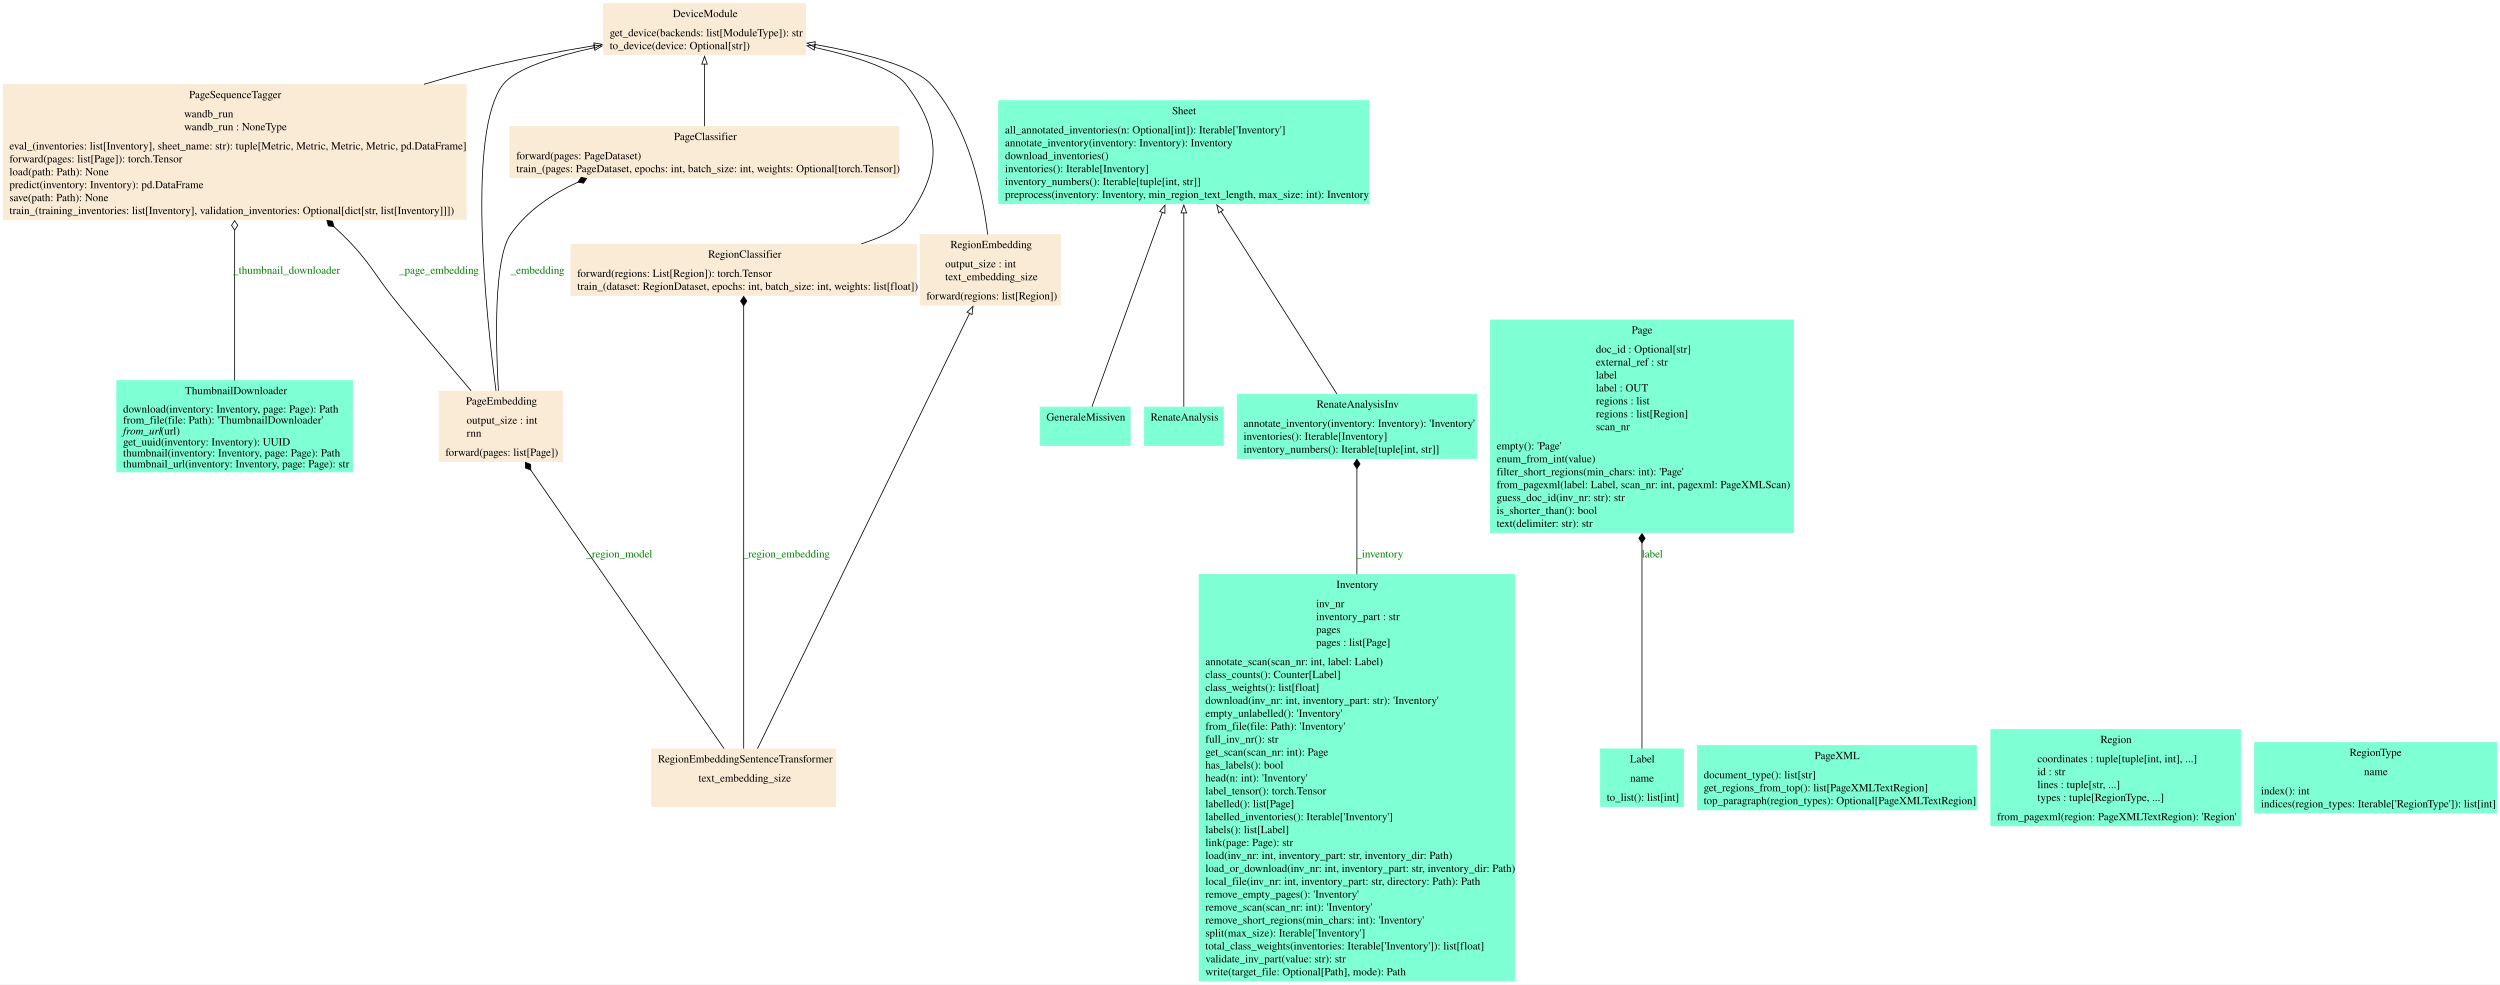
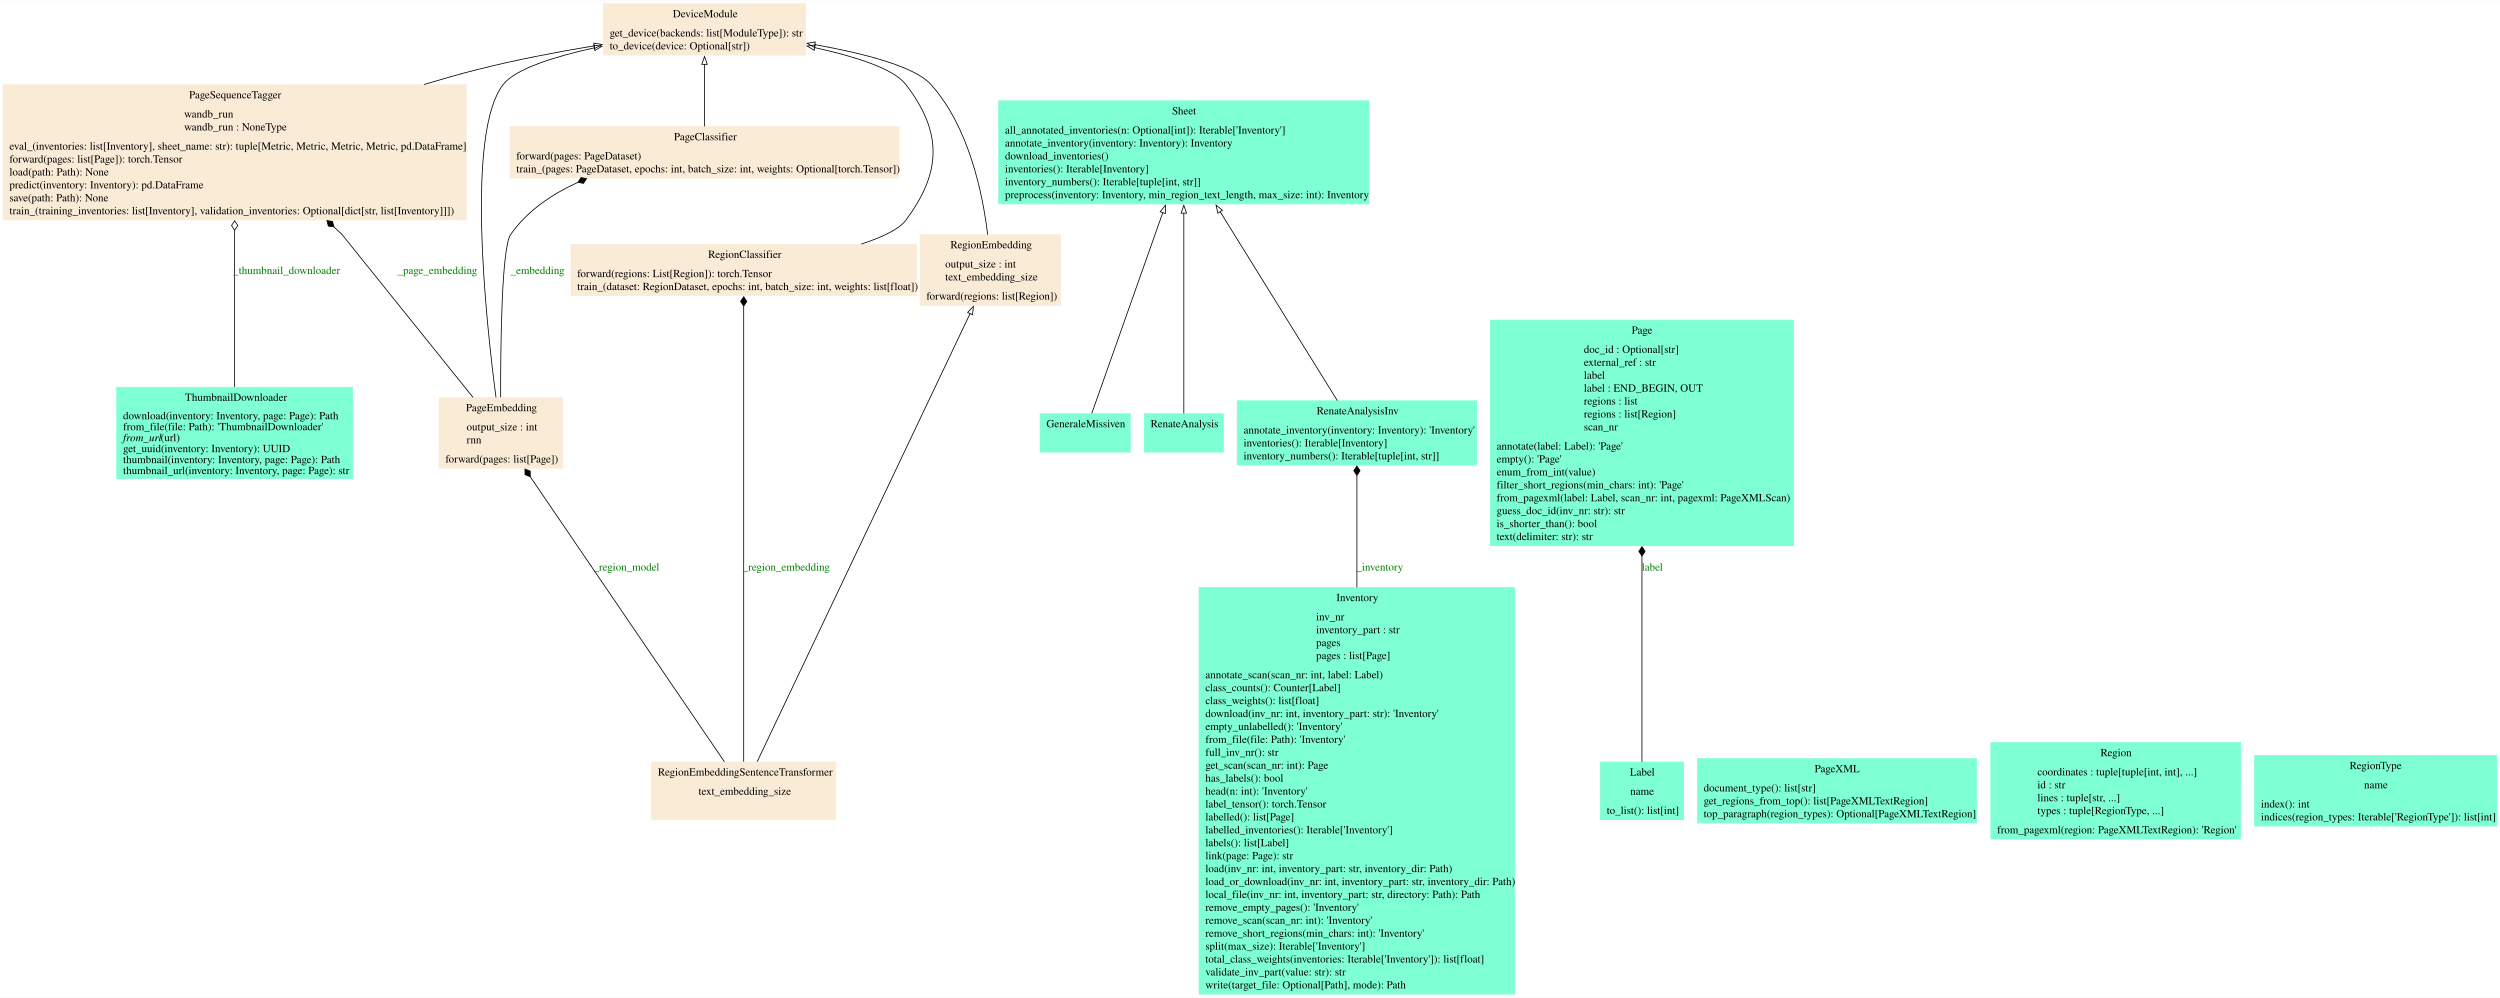
- <svg xmlns="http://www.w3.org/2000/svg" width="3192pt" height="1257pt" viewBox="0.00 0.00 3192.25 1257.00">
-   <g id="graph0" class="graph" transform="scale(1 1) rotate(0) translate(4 1253)">
-     <polygon fill="white" stroke="none" points="-4,4 -4,-1253 3188.25,-1253 3188.25,4 -4,4" />
+ <svg xmlns="http://www.w3.org/2000/svg" width="3192pt" height="1274pt" viewBox="0.00 0.00 3192.25 1273.50">
+   <g id="graph0" class="graph" transform="scale(1 1) rotate(0) translate(4 1269.5)">
+     <polygon fill="white" stroke="none" points="-4,4 -4,-1269.5 3188.25,-1269.5 3188.25,4 -4,4" />
    <g id="node1" class="node">
-       <polygon fill="antiquewhite" stroke="antiquewhite" points="766.5,-1183 766.5,-1248.5 1024.75,-1248.5 1024.75,-1183 766.5,-1183" />
-       <text text-anchor="start" x="855.12" y="-1231.2" font-family="Times,serif" font-size="14.00">DeviceModule</text>
-       <polyline fill="none" stroke="antiquewhite" points="766.5,-1224 1024.75,-1224" />
-       <polyline fill="none" stroke="antiquewhite" points="766.5,-1224 1024.75,-1224" />
-       <text text-anchor="start" x="774.5" y="-1206.7" font-family="Times,serif" font-size="14.00">get_device(backends: list[ModuleType]): str</text>
-       <text text-anchor="start" x="774.5" y="-1190.2" font-family="Times,serif" font-size="14.00">to_device(device: Optional[str])</text>
+       <polygon fill="antiquewhite" stroke="antiquewhite" points="766.5,-1199.5 766.5,-1265 1024.75,-1265 1024.75,-1199.5 766.5,-1199.5" />
+       <text text-anchor="start" x="855.12" y="-1247.7" font-family="Times,serif" font-size="14.00">DeviceModule</text>
+       <polyline fill="none" stroke="antiquewhite" points="766.5,-1240.5 1024.75,-1240.5" />
+       <polyline fill="none" stroke="antiquewhite" points="766.5,-1240.5 1024.75,-1240.5" />
+       <text text-anchor="start" x="774.5" y="-1223.2" font-family="Times,serif" font-size="14.00">get_device(backends: list[ModuleType]): str</text>
+       <text text-anchor="start" x="774.5" y="-1206.7" font-family="Times,serif" font-size="14.00">to_device(device: Optional[str])</text>
    </g>
    <g id="node2" class="node">
-       <polygon fill="aquamarine" stroke="aquamarine" points="1324.12,-684.25 1324.12,-733.25 1439.12,-733.25 1439.12,-684.25 1324.12,-684.25" />
-       <text text-anchor="start" x="1332.12" y="-715.95" font-family="Times,serif" font-size="14.00">GeneraleMissiven</text>
-       <polyline fill="none" stroke="aquamarine" points="1324.12,-708.75 1439.12,-708.75" />
-       <polyline fill="none" stroke="aquamarine" points="1324.12,-708.75 1439.12,-708.75" />
-       <text text-anchor="start" x="1379.75" y="-691.45" font-family="Times,serif" font-size="14.00"> </text>
+       <polygon fill="aquamarine" stroke="aquamarine" points="1324.12,-692.5 1324.12,-741.5 1439.12,-741.5 1439.12,-692.5 1324.12,-692.5" />
+       <text text-anchor="start" x="1332.12" y="-724.2" font-family="Times,serif" font-size="14.00">GeneraleMissiven</text>
+       <polyline fill="none" stroke="aquamarine" points="1324.12,-717 1439.12,-717" />
+       <polyline fill="none" stroke="aquamarine" points="1324.12,-717 1439.12,-717" />
+       <text text-anchor="start" x="1379.75" y="-699.7" font-family="Times,serif" font-size="14.00"> </text>
    </g>
    <g id="node17" class="node">
-       <polygon fill="aquamarine" stroke="aquamarine" points="1271.25,-993 1271.25,-1124.5 1744,-1124.5 1744,-993 1271.25,-993" />
-       <text text-anchor="start" x="1492.62" y="-1107.2" font-family="Times,serif" font-size="14.00">Sheet</text>
-       <polyline fill="none" stroke="aquamarine" points="1271.25,-1100 1744,-1100" />
-       <polyline fill="none" stroke="aquamarine" points="1271.25,-1100 1744,-1100" />
-       <text text-anchor="start" x="1279.25" y="-1082.7" font-family="Times,serif" font-size="14.00">all_annotated_inventories(n: Optional[int]): Iterable['Inventory']</text>
-       <text text-anchor="start" x="1279.25" y="-1066.2" font-family="Times,serif" font-size="14.00">annotate_inventory(inventory: Inventory): Inventory</text>
-       <text text-anchor="start" x="1279.25" y="-1049.7" font-family="Times,serif" font-size="14.00">download_inventories()</text>
-       <text text-anchor="start" x="1279.25" y="-1033.2" font-family="Times,serif" font-size="14.00">inventories(): Iterable[Inventory]</text>
-       <text text-anchor="start" x="1279.25" y="-1016.7" font-family="Times,serif" font-size="14.00">inventory_numbers(): Iterable[tuple[int, str]]</text>
-       <text text-anchor="start" x="1279.25" y="-1000.2" font-family="Times,serif" font-size="14.00">preprocess(inventory: Inventory, min_region_text_length, max_size: int): Inventory</text>
+       <polygon fill="aquamarine" stroke="aquamarine" points="1271.25,-1009.5 1271.25,-1141 1744,-1141 1744,-1009.5 1271.25,-1009.5" />
+       <text text-anchor="start" x="1492.62" y="-1123.7" font-family="Times,serif" font-size="14.00">Sheet</text>
+       <polyline fill="none" stroke="aquamarine" points="1271.25,-1116.5 1744,-1116.5" />
+       <polyline fill="none" stroke="aquamarine" points="1271.25,-1116.5 1744,-1116.5" />
+       <text text-anchor="start" x="1279.25" y="-1099.2" font-family="Times,serif" font-size="14.00">all_annotated_inventories(n: Optional[int]): Iterable['Inventory']</text>
+       <text text-anchor="start" x="1279.25" y="-1082.7" font-family="Times,serif" font-size="14.00">annotate_inventory(inventory: Inventory): Inventory</text>
+       <text text-anchor="start" x="1279.25" y="-1066.2" font-family="Times,serif" font-size="14.00">download_inventories()</text>
+       <text text-anchor="start" x="1279.25" y="-1049.7" font-family="Times,serif" font-size="14.00">inventories(): Iterable[Inventory]</text>
+       <text text-anchor="start" x="1279.25" y="-1033.2" font-family="Times,serif" font-size="14.00">inventory_numbers(): Iterable[tuple[int, str]]</text>
+       <text text-anchor="start" x="1279.25" y="-1016.7" font-family="Times,serif" font-size="14.00">preprocess(inventory: Inventory, min_region_text_length, max_size: int): Inventory</text>
    </g>
    <g id="edge7" class="edge">
-       <path fill="none" stroke="black" d="M1390.29,-733.67C1408.56,-784.15 1451.74,-903.41 1480.31,-982.32" />
-       <polygon fill="none" stroke="black" points="1476.86,-983.06 1483.55,-991.27 1483.44,-980.67 1476.86,-983.06" />
+       <path fill="none" stroke="black" d="M1390.09,-741.93C1408.36,-793.59 1452.16,-917.43 1480.83,-998.48" />
+       <polygon fill="none" stroke="black" points="1477.45,-999.44 1484.09,-1007.7 1484.05,-997.1 1477.45,-999.44" />
    </g>
    <g id="node3" class="node">
      <polygon fill="aquamarine" stroke="aquamarine" points="1527.12,-0.5 1527.12,-519.5 1930.12,-519.5 1930.12,-0.5 1527.12,-0.5" />
      <text text-anchor="start" x="1702.38" y="-502.2" font-family="Times,serif" font-size="14.00">Inventory</text>
      <polyline fill="none" stroke="aquamarine" points="1527.12,-495 1930.12,-495" />
      <text text-anchor="start" x="1676.5" y="-477.7" font-family="Times,serif" font-size="14.00">inv_nr</text>
      <text text-anchor="start" x="1676.5" y="-461.2" font-family="Times,serif" font-size="14.00">inventory_part : str</text>
      <text text-anchor="start" x="1676.5" y="-444.7" font-family="Times,serif" font-size="14.00">pages</text>
      <text text-anchor="start" x="1676.5" y="-428.2" font-family="Times,serif" font-size="14.00">pages : list[Page]</text>
      <polyline fill="none" stroke="aquamarine" points="1527.12,-421 1930.12,-421" />
      <text text-anchor="start" x="1535.12" y="-403.7" font-family="Times,serif" font-size="14.00">annotate_scan(scan_nr: int, label: Label)</text>
      <text text-anchor="start" x="1535.12" y="-387.2" font-family="Times,serif" font-size="14.00">class_counts(): Counter[Label]</text>
      <text text-anchor="start" x="1535.12" y="-370.7" font-family="Times,serif" font-size="14.00">class_weights(): list[float]</text>
      <text text-anchor="start" x="1535.12" y="-354.2" font-family="Times,serif" font-size="14.00">download(inv_nr: int, inventory_part: str): 'Inventory'</text>
      <text text-anchor="start" x="1535.12" y="-337.7" font-family="Times,serif" font-size="14.00">empty_unlabelled(): 'Inventory'</text>
      <text text-anchor="start" x="1535.12" y="-321.2" font-family="Times,serif" font-size="14.00">from_file(file: Path): 'Inventory'</text>
      <text text-anchor="start" x="1535.12" y="-304.7" font-family="Times,serif" font-size="14.00">full_inv_nr(): str</text>
      <text text-anchor="start" x="1535.12" y="-288.2" font-family="Times,serif" font-size="14.00">get_scan(scan_nr: int): Page</text>
      <text text-anchor="start" x="1535.12" y="-271.7" font-family="Times,serif" font-size="14.00">has_labels(): bool</text>
      <text text-anchor="start" x="1535.12" y="-255.2" font-family="Times,serif" font-size="14.00">head(n: int): 'Inventory'</text>
      <text text-anchor="start" x="1535.12" y="-238.7" font-family="Times,serif" font-size="14.00">label_tensor(): torch.Tensor</text>
      <text text-anchor="start" x="1535.12" y="-222.2" font-family="Times,serif" font-size="14.00">labelled(): list[Page]</text>
      <text text-anchor="start" x="1535.12" y="-205.7" font-family="Times,serif" font-size="14.00">labelled_inventories(): Iterable['Inventory']</text>
      <text text-anchor="start" x="1535.12" y="-189.2" font-family="Times,serif" font-size="14.00">labels(): list[Label]</text>
      <text text-anchor="start" x="1535.12" y="-172.7" font-family="Times,serif" font-size="14.00">link(page: Page): str</text>
      <text text-anchor="start" x="1535.12" y="-156.2" font-family="Times,serif" font-size="14.00">load(inv_nr: int, inventory_part: str, inventory_dir: Path)</text>
      <text text-anchor="start" x="1535.12" y="-139.7" font-family="Times,serif" font-size="14.00">load_or_download(inv_nr: int, inventory_part: str, inventory_dir: Path)</text>
      <text text-anchor="start" x="1535.12" y="-123.2" font-family="Times,serif" font-size="14.00">local_file(inv_nr: int, inventory_part: str, directory: Path): Path</text>
      <text text-anchor="start" x="1535.12" y="-106.7" font-family="Times,serif" font-size="14.00">remove_empty_pages(): 'Inventory'</text>
      <text text-anchor="start" x="1535.12" y="-90.2" font-family="Times,serif" font-size="14.00">remove_scan(scan_nr: int): 'Inventory'</text>
      <text text-anchor="start" x="1535.12" y="-73.7" font-family="Times,serif" font-size="14.00">remove_short_regions(min_chars: int): 'Inventory'</text>
      <text text-anchor="start" x="1535.12" y="-57.2" font-family="Times,serif" font-size="14.00">split(max_size): Iterable['Inventory']</text>
      <text text-anchor="start" x="1535.12" y="-40.7" font-family="Times,serif" font-size="14.00">total_class_weights(inventories: Iterable['Inventory']): list[float]</text>
      <text text-anchor="start" x="1535.12" y="-24.2" font-family="Times,serif" font-size="14.00">validate_inv_part(value: str): str</text>
      <text text-anchor="start" x="1535.12" y="-7.7" font-family="Times,serif" font-size="14.00">write(target_file: Optional[Path], mode): Path</text>
    </g>
    <g id="node16" class="node">
-       <polygon fill="aquamarine" stroke="aquamarine" points="1575.88,-667.75 1575.88,-749.75 1881.38,-749.75 1881.38,-667.75 1575.88,-667.75" />
-       <text text-anchor="start" x="1677.25" y="-732.45" font-family="Times,serif" font-size="14.00">RenateAnalysisInv</text>
-       <polyline fill="none" stroke="aquamarine" points="1575.88,-725.25 1881.38,-725.25" />
-       <polyline fill="none" stroke="aquamarine" points="1575.88,-725.25 1881.38,-725.25" />
-       <text text-anchor="start" x="1583.88" y="-707.95" font-family="Times,serif" font-size="14.00">annotate_inventory(inventory: Inventory): 'Inventory'</text>
-       <text text-anchor="start" x="1583.88" y="-691.45" font-family="Times,serif" font-size="14.00">inventories(): Iterable[Inventory]</text>
-       <text text-anchor="start" x="1583.88" y="-674.95" font-family="Times,serif" font-size="14.00">inventory_numbers(): Iterable[tuple[int, str]]</text>
+       <polygon fill="aquamarine" stroke="aquamarine" points="1575.88,-676 1575.88,-758 1881.38,-758 1881.38,-676 1575.88,-676" />
+       <text text-anchor="start" x="1677.25" y="-740.7" font-family="Times,serif" font-size="14.00">RenateAnalysisInv</text>
+       <polyline fill="none" stroke="aquamarine" points="1575.88,-733.5 1881.38,-733.5" />
+       <polyline fill="none" stroke="aquamarine" points="1575.88,-733.5 1881.38,-733.5" />
+       <text text-anchor="start" x="1583.88" y="-716.2" font-family="Times,serif" font-size="14.00">annotate_inventory(inventory: Inventory): 'Inventory'</text>
+       <text text-anchor="start" x="1583.88" y="-699.7" font-family="Times,serif" font-size="14.00">inventories(): Iterable[Inventory]</text>
+       <text text-anchor="start" x="1583.88" y="-683.2" font-family="Times,serif" font-size="14.00">inventory_numbers(): Iterable[tuple[int, str]]</text>
    </g>
    <g id="edge14" class="edge">
-       <path fill="none" stroke="black" d="M1728.62,-519.91C1728.62,-571.17 1728.62,-619.87 1728.62,-654.84" />
-       <polygon fill="black" stroke="black" points="1728.63,-654.64 1732.63,-660.64 1728.63,-666.64 1724.63,-660.64 1728.63,-654.64" />
+       <path fill="none" stroke="black" d="M1728.62,-519.74C1728.62,-574.09 1728.62,-626.01 1728.62,-662.78" />
+       <polygon fill="black" stroke="black" points="1728.63,-662.72 1732.63,-668.72 1728.63,-674.72 1724.63,-668.72 1728.63,-662.72" />
      <text text-anchor="middle" x="1757.88" y="-541.2" font-family="Times,serif" font-size="14.00" fill="green">_inventory</text>
    </g>
    <g id="node4" class="node">
      <polygon fill="aquamarine" stroke="aquamarine" points="2039.62,-223.25 2039.62,-296.75 2145.62,-296.75 2145.62,-223.25 2039.62,-223.25" />
      <text text-anchor="start" x="2077.25" y="-279.45" font-family="Times,serif" font-size="14.00">Label</text>
      <polyline fill="none" stroke="aquamarine" points="2039.62,-272.25 2145.62,-272.25" />
      <text text-anchor="start" x="2077.62" y="-254.95" font-family="Times,serif" font-size="14.00">name</text>
      <polyline fill="none" stroke="aquamarine" points="2039.62,-247.75 2145.62,-247.75" />
      <text text-anchor="start" x="2047.62" y="-230.45" font-family="Times,serif" font-size="14.00">to_list(): list[int]</text>
    </g>
    <g id="node5" class="node">
-       <polygon fill="aquamarine" stroke="aquamarine" points="1899,-573 1899,-844.5 2286.25,-844.5 2286.25,-573 1899,-573" />
-       <text text-anchor="start" x="2079.5" y="-827.2" font-family="Times,serif" font-size="14.00">Page</text>
-       <polyline fill="none" stroke="aquamarine" points="1899,-820 2286.25,-820" />
-       <text text-anchor="start" x="2033.75" y="-802.7" font-family="Times,serif" font-size="14.00">doc_id : Optional[str]</text>
-       <text text-anchor="start" x="2033.75" y="-786.2" font-family="Times,serif" font-size="14.00">external_ref : str</text>
-       <text text-anchor="start" x="2033.75" y="-769.7" font-family="Times,serif" font-size="14.00">label</text>
-       <text text-anchor="start" x="2033.75" y="-753.2" font-family="Times,serif" font-size="14.00">label : OUT</text>
-       <text text-anchor="start" x="2033.75" y="-736.7" font-family="Times,serif" font-size="14.00">regions : list</text>
-       <text text-anchor="start" x="2033.75" y="-720.2" font-family="Times,serif" font-size="14.00">regions : list[Region]</text>
-       <text text-anchor="start" x="2033.75" y="-703.7" font-family="Times,serif" font-size="14.00">scan_nr</text>
-       <polyline fill="none" stroke="aquamarine" points="1899,-696.5 2286.25,-696.5" />
+       <polygon fill="aquamarine" stroke="aquamarine" points="1899,-573 1899,-861 2286.25,-861 2286.25,-573 1899,-573" />
+       <text text-anchor="start" x="2079.5" y="-843.7" font-family="Times,serif" font-size="14.00">Page</text>
+       <polyline fill="none" stroke="aquamarine" points="1899,-836.5 2286.25,-836.5" />
+       <text text-anchor="start" x="2018.38" y="-819.2" font-family="Times,serif" font-size="14.00">doc_id : Optional[str]</text>
+       <text text-anchor="start" x="2018.38" y="-802.7" font-family="Times,serif" font-size="14.00">external_ref : str</text>
+       <text text-anchor="start" x="2018.38" y="-786.2" font-family="Times,serif" font-size="14.00">label</text>
+       <text text-anchor="start" x="2018.38" y="-769.7" font-family="Times,serif" font-size="14.00">label : END_BEGIN, OUT</text>
+       <text text-anchor="start" x="2018.38" y="-753.2" font-family="Times,serif" font-size="14.00">regions : list</text>
+       <text text-anchor="start" x="2018.38" y="-736.7" font-family="Times,serif" font-size="14.00">regions : list[Region]</text>
+       <text text-anchor="start" x="2018.38" y="-720.2" font-family="Times,serif" font-size="14.00">scan_nr</text>
+       <polyline fill="none" stroke="aquamarine" points="1899,-713 2286.25,-713" />
+       <text text-anchor="start" x="1907" y="-695.7" font-family="Times,serif" font-size="14.00">annotate(label: Label): 'Page'</text>
      <text text-anchor="start" x="1907" y="-679.2" font-family="Times,serif" font-size="14.00">empty(): 'Page'</text>
      <text text-anchor="start" x="1907" y="-662.7" font-family="Times,serif" font-size="14.00">enum_from_int(value)</text>
      <text text-anchor="start" x="1907" y="-646.2" font-family="Times,serif" font-size="14.00">filter_short_regions(min_chars: int): 'Page'</text>
      <text text-anchor="start" x="1907" y="-629.7" font-family="Times,serif" font-size="14.00">from_pagexml(label: Label, scan_nr: int, pagexml: PageXMLScan)</text>
      <text text-anchor="start" x="1907" y="-613.2" font-family="Times,serif" font-size="14.00">guess_doc_id(inv_nr: str): str</text>
      <text text-anchor="start" x="1907" y="-596.7" font-family="Times,serif" font-size="14.00">is_shorter_than(): bool</text>
      <text text-anchor="start" x="1907" y="-580.2" font-family="Times,serif" font-size="14.00">text(delimiter: str): str</text>
    </g>
    <g id="edge15" class="edge">
-       <path fill="none" stroke="black" d="M2092.62,-297.18C2092.62,-353.82 2092.62,-466.58 2092.62,-559.62" />
-       <polygon fill="black" stroke="black" points="2092.63,-559.71 2096.63,-565.71 2092.63,-571.71 2088.63,-565.71 2092.63,-559.71" />
+       <path fill="none" stroke="black" d="M2092.62,-297.08C2092.62,-353.45 2092.62,-465.7 2092.62,-559.82" />
+       <polygon fill="black" stroke="black" points="2092.63,-559.78 2096.63,-565.78 2092.63,-571.78 2088.63,-565.78 2092.63,-559.78" />
      <text text-anchor="middle" x="2105.75" y="-541.2" font-family="Times,serif" font-size="14.00" fill="green">label</text>
    </g>
    <g id="node6" class="node">
-       <polygon fill="antiquewhite" stroke="antiquewhite" points="647.25,-1026 647.25,-1091.5 1144,-1091.5 1144,-1026 647.25,-1026" />
-       <text text-anchor="start" x="856.62" y="-1074.2" font-family="Times,serif" font-size="14.00">PageClassifier</text>
-       <polyline fill="none" stroke="antiquewhite" points="647.25,-1067 1144,-1067" />
-       <polyline fill="none" stroke="antiquewhite" points="647.25,-1067 1144,-1067" />
-       <text text-anchor="start" x="655.25" y="-1049.7" font-family="Times,serif" font-size="14.00">forward(pages: PageDataset)</text>
-       <text text-anchor="start" x="655.25" y="-1033.2" font-family="Times,serif" font-size="14.00">train_(pages: PageDataset, epochs: int, batch_size: int, weights: Optional[torch.Tensor])</text>
+       <polygon fill="antiquewhite" stroke="antiquewhite" points="647.25,-1042.5 647.25,-1108 1144,-1108 1144,-1042.5 647.25,-1042.5" />
+       <text text-anchor="start" x="856.62" y="-1090.7" font-family="Times,serif" font-size="14.00">PageClassifier</text>
+       <polyline fill="none" stroke="antiquewhite" points="647.25,-1083.5 1144,-1083.5" />
+       <polyline fill="none" stroke="antiquewhite" points="647.25,-1083.5 1144,-1083.5" />
+       <text text-anchor="start" x="655.25" y="-1066.2" font-family="Times,serif" font-size="14.00">forward(pages: PageDataset)</text>
+       <text text-anchor="start" x="655.25" y="-1049.7" font-family="Times,serif" font-size="14.00">train_(pages: PageDataset, epochs: int, batch_size: int, weights: Optional[torch.Tensor])</text>
    </g>
    <g id="edge1" class="edge">
-       <path fill="none" stroke="black" d="M895.62,-1091.87C895.62,-1114.83 895.62,-1146 895.62,-1171.21" />
-       <polygon fill="none" stroke="black" points="892.13,-1171.16 895.63,-1181.16 899.13,-1171.16 892.13,-1171.16" />
+       <path fill="none" stroke="black" d="M895.62,-1108.37C895.62,-1131.33 895.62,-1162.5 895.62,-1187.71" />
+       <polygon fill="none" stroke="black" points="892.13,-1187.66 895.63,-1197.66 899.13,-1187.66 892.13,-1187.66" />
    </g>
    <g id="node7" class="node">
-       <polygon fill="antiquewhite" stroke="antiquewhite" points="556.75,-663.75 556.75,-753.75 714.5,-753.75 714.5,-663.75 556.75,-663.75" />
-       <text text-anchor="start" x="591" y="-736.45" font-family="Times,serif" font-size="14.00">PageEmbedding</text>
-       <polyline fill="none" stroke="antiquewhite" points="556.75,-729.25 714.5,-729.25" />
-       <text text-anchor="start" x="591.75" y="-711.95" font-family="Times,serif" font-size="14.00">output_size : int</text>
-       <text text-anchor="start" x="591.75" y="-695.45" font-family="Times,serif" font-size="14.00">rnn</text>
-       <polyline fill="none" stroke="antiquewhite" points="556.75,-688.25 714.5,-688.25" />
-       <text text-anchor="start" x="564.75" y="-670.95" font-family="Times,serif" font-size="14.00">forward(pages: list[Page])</text>
+       <polygon fill="antiquewhite" stroke="antiquewhite" points="556.75,-672 556.75,-762 714.5,-762 714.5,-672 556.75,-672" />
+       <text text-anchor="start" x="591" y="-744.7" font-family="Times,serif" font-size="14.00">PageEmbedding</text>
+       <polyline fill="none" stroke="antiquewhite" points="556.75,-737.5 714.5,-737.5" />
+       <text text-anchor="start" x="591.75" y="-720.2" font-family="Times,serif" font-size="14.00">output_size : int</text>
+       <text text-anchor="start" x="591.75" y="-703.7" font-family="Times,serif" font-size="14.00">rnn</text>
+       <polyline fill="none" stroke="antiquewhite" points="556.75,-696.5 714.5,-696.5" />
+       <text text-anchor="start" x="564.75" y="-679.2" font-family="Times,serif" font-size="14.00">forward(pages: list[Page])</text>
    </g>
    <g id="edge2" class="edge">
-       <path fill="none" stroke="black" d="M629.37,-753.91C616.45,-852.37 591.72,-1085.91 638.62,-1145.5 654.3,-1165.42 703.73,-1180.98 755.11,-1192.26" />
-       <polygon fill="none" stroke="black" points="754.1,-1195.63 764.61,-1194.29 755.56,-1188.78 754.1,-1195.63" />
+       <path fill="none" stroke="black" d="M629.35,-762.25C616.19,-862.13 590.71,-1101.13 638.62,-1162 654.3,-1181.92 703.73,-1197.48 755.11,-1208.76" />
+       <polygon fill="none" stroke="black" points="754.1,-1212.13 764.61,-1210.79 755.56,-1205.28 754.1,-1212.13" />
    </g>
    <g id="edge10" class="edge">
-       <path fill="none" stroke="black" d="M632.42,-754.05C628.88,-815.58 626.25,-922.86 648.12,-954 669.15,-983.92 700.55,-1005.25 733.99,-1020.44" />
-       <polygon fill="black" stroke="black" points="734.04,-1020.46 741.13,-1019.16 745.06,-1025.21 737.97,-1026.51 734.04,-1020.46" />
-       <text text-anchor="middle" x="682.38" y="-903.45" font-family="Times,serif" font-size="14.00" fill="green">_embedding</text>
+       <path fill="none" stroke="black" d="M635.28,-762.49C635.14,-830.43 636.52,-953.95 648.12,-970.5 669.13,-1000.44 700.52,-1021.78 733.95,-1036.97" />
+       <polygon fill="black" stroke="black" points="734,-1036.99 741.09,-1035.68 745.02,-1041.73 737.93,-1043.03 734,-1036.99" />
+       <text text-anchor="middle" x="682.38" y="-919.95" font-family="Times,serif" font-size="14.00" fill="green">_embedding</text>
    </g>
    <g id="node8" class="node">
-       <polygon fill="antiquewhite" stroke="antiquewhite" points="0,-972.5 0,-1145 591.25,-1145 591.25,-972.5 0,-972.5" />
-       <text text-anchor="start" x="237.5" y="-1127.7" font-family="Times,serif" font-size="14.00">PageSequenceTagger</text>
-       <polyline fill="none" stroke="antiquewhite" points="0,-1120.5 591.25,-1120.5" />
-       <text text-anchor="start" x="231.12" y="-1103.2" font-family="Times,serif" font-size="14.00">wandb_run</text>
-       <text text-anchor="start" x="231.12" y="-1086.7" font-family="Times,serif" font-size="14.00">wandb_run : NoneType</text>
-       <polyline fill="none" stroke="antiquewhite" points="0,-1079.5 591.25,-1079.5" />
-       <text text-anchor="start" x="8" y="-1062.2" font-family="Times,serif" font-size="14.00">eval_(inventories: list[Inventory], sheet_name: str): tuple[Metric, Metric, Metric, Metric, pd.DataFrame]</text>
-       <text text-anchor="start" x="8" y="-1045.7" font-family="Times,serif" font-size="14.00">forward(pages: list[Page]): torch.Tensor</text>
-       <text text-anchor="start" x="8" y="-1029.2" font-family="Times,serif" font-size="14.00">load(path: Path): None</text>
-       <text text-anchor="start" x="8" y="-1012.7" font-family="Times,serif" font-size="14.00">predict(inventory: Inventory): pd.DataFrame</text>
-       <text text-anchor="start" x="8" y="-996.2" font-family="Times,serif" font-size="14.00">save(path: Path): None</text>
-       <text text-anchor="start" x="8" y="-979.7" font-family="Times,serif" font-size="14.00">train_(training_inventories: list[Inventory], validation_inventories: Optional[dict[str, list[Inventory]]])</text>
+       <polygon fill="antiquewhite" stroke="antiquewhite" points="0,-989 0,-1161.5 591.25,-1161.5 591.25,-989 0,-989" />
+       <text text-anchor="start" x="237.5" y="-1144.2" font-family="Times,serif" font-size="14.00">PageSequenceTagger</text>
+       <polyline fill="none" stroke="antiquewhite" points="0,-1137 591.25,-1137" />
+       <text text-anchor="start" x="231.12" y="-1119.7" font-family="Times,serif" font-size="14.00">wandb_run</text>
+       <text text-anchor="start" x="231.12" y="-1103.2" font-family="Times,serif" font-size="14.00">wandb_run : NoneType</text>
+       <polyline fill="none" stroke="antiquewhite" points="0,-1096 591.25,-1096" />
+       <text text-anchor="start" x="8" y="-1078.7" font-family="Times,serif" font-size="14.00">eval_(inventories: list[Inventory], sheet_name: str): tuple[Metric, Metric, Metric, Metric, pd.DataFrame]</text>
+       <text text-anchor="start" x="8" y="-1062.2" font-family="Times,serif" font-size="14.00">forward(pages: list[Page]): torch.Tensor</text>
+       <text text-anchor="start" x="8" y="-1045.7" font-family="Times,serif" font-size="14.00">load(path: Path): None</text>
+       <text text-anchor="start" x="8" y="-1029.2" font-family="Times,serif" font-size="14.00">predict(inventory: Inventory): pd.DataFrame</text>
+       <text text-anchor="start" x="8" y="-1012.7" font-family="Times,serif" font-size="14.00">save(path: Path): None</text>
+       <text text-anchor="start" x="8" y="-996.2" font-family="Times,serif" font-size="14.00">train_(training_inventories: list[Inventory], validation_inventories: Optional[dict[str, list[Inventory]]])</text>
    </g>
    <g id="edge11" class="edge">
-       <path fill="none" stroke="black" d="M597.58,-754.1C571.56,-784.57 536.39,-826.04 505.88,-863 472.82,-903.04 469.88,-917.83 432.62,-954 429.27,-957.26 425.81,-960.5 422.28,-963.73" />
-       <polygon fill="black" stroke="black" points="422.39,-963.63 420.57,-970.61 413.43,-971.61 415.25,-964.64 422.39,-963.63" />
-       <text text-anchor="middle" x="556.5" y="-903.45" font-family="Times,serif" font-size="14.00" fill="green">_page_embedding</text>
+       <path fill="none" stroke="black" d="M599.93,-762.44C541.84,-834.74 433.22,-969.93 432.62,-970.5 429.27,-973.76 425.81,-977.01 422.28,-980.23" />
+       <polygon fill="black" stroke="black" points="422.39,-980.13 420.57,-987.11 413.43,-988.12 415.25,-981.14 422.39,-980.13" />
+       <text text-anchor="middle" x="554.5" y="-919.95" font-family="Times,serif" font-size="14.00" fill="green">_page_embedding</text>
    </g>
    <g id="edge3" class="edge">
-       <path fill="none" stroke="black" d="M537.4,-1145.42C560.32,-1152.34 583.33,-1158.84 605.62,-1164.5 653.77,-1176.73 707.16,-1186.91 754.88,-1194.85" />
-       <polygon fill="none" stroke="black" points="754.31,-1198.3 764.75,-1196.47 755.45,-1191.39 754.31,-1198.3" />
+       <path fill="none" stroke="black" d="M537.4,-1161.92C560.32,-1168.84 583.33,-1175.34 605.62,-1181 653.77,-1193.23 707.16,-1203.41 754.88,-1211.35" />
+       <polygon fill="none" stroke="black" points="754.31,-1214.8 764.75,-1212.97 755.45,-1207.89 754.31,-1214.8" />
    </g>
    <g id="node9" class="node">
      <polygon fill="aquamarine" stroke="aquamarine" points="2163.38,-219 2163.38,-301 2519.88,-301 2519.88,-219 2163.38,-219" />
      <text text-anchor="start" x="2313.12" y="-283.7" font-family="Times,serif" font-size="14.00">PageXML</text>
      <polyline fill="none" stroke="aquamarine" points="2163.38,-276.5 2519.88,-276.5" />
      <polyline fill="none" stroke="aquamarine" points="2163.38,-276.5 2519.88,-276.5" />
      <text text-anchor="start" x="2171.38" y="-259.2" font-family="Times,serif" font-size="14.00">document_type(): list[str]</text>
      <text text-anchor="start" x="2171.38" y="-242.7" font-family="Times,serif" font-size="14.00">get_regions_from_top(): list[PageXMLTextRegion]</text>
      <text text-anchor="start" x="2171.38" y="-226.2" font-family="Times,serif" font-size="14.00">top_paragraph(region_types): Optional[PageXMLTextRegion]</text>
    </g>
    <g id="node10" class="node">
      <polygon fill="aquamarine" stroke="aquamarine" points="2538.12,-198.5 2538.12,-321.5 2857.12,-321.5 2857.12,-198.5 2538.12,-198.5" />
      <text text-anchor="start" x="2678.12" y="-304.2" font-family="Times,serif" font-size="14.00">Region</text>
      <polyline fill="none" stroke="aquamarine" points="2538.12,-297 2857.12,-297" />
      <text text-anchor="start" x="2597.5" y="-279.7" font-family="Times,serif" font-size="14.00">coordinates : tuple[tuple[int, int], ...]</text>
      <text text-anchor="start" x="2597.5" y="-263.2" font-family="Times,serif" font-size="14.00">id : str</text>
      <text text-anchor="start" x="2597.5" y="-246.7" font-family="Times,serif" font-size="14.00">lines : tuple[str, ...]</text>
      <text text-anchor="start" x="2597.5" y="-230.2" font-family="Times,serif" font-size="14.00">types : tuple[RegionType, ...]</text>
      <polyline fill="none" stroke="aquamarine" points="2538.12,-223 2857.12,-223" />
      <text text-anchor="start" x="2546.12" y="-205.7" font-family="Times,serif" font-size="14.00">from_pagexml(region: PageXMLTextRegion): 'Region'</text>
    </g>
    <g id="node11" class="node">
-       <polygon fill="antiquewhite" stroke="antiquewhite" points="725,-875.75 725,-941.25 1166.25,-941.25 1166.25,-875.75 725,-875.75" />
-       <text text-anchor="start" x="900.25" y="-923.95" font-family="Times,serif" font-size="14.00">RegionClassifier</text>
-       <polyline fill="none" stroke="antiquewhite" points="725,-916.75 1166.25,-916.75" />
-       <polyline fill="none" stroke="antiquewhite" points="725,-916.75 1166.25,-916.75" />
-       <text text-anchor="start" x="733" y="-899.45" font-family="Times,serif" font-size="14.00">forward(regions: List[Region]): torch.Tensor</text>
-       <text text-anchor="start" x="733" y="-882.95" font-family="Times,serif" font-size="14.00">train_(dataset: RegionDataset, epochs: int, batch_size: int, weights: list[float])</text>
+       <polygon fill="antiquewhite" stroke="antiquewhite" points="725,-892.25 725,-957.75 1166.25,-957.75 1166.25,-892.25 725,-892.25" />
+       <text text-anchor="start" x="900.25" y="-940.45" font-family="Times,serif" font-size="14.00">RegionClassifier</text>
+       <polyline fill="none" stroke="antiquewhite" points="725,-933.25 1166.25,-933.25" />
+       <polyline fill="none" stroke="antiquewhite" points="725,-933.25 1166.25,-933.25" />
+       <text text-anchor="start" x="733" y="-915.95" font-family="Times,serif" font-size="14.00">forward(regions: List[Region]): torch.Tensor</text>
+       <text text-anchor="start" x="733" y="-899.45" font-family="Times,serif" font-size="14.00">train_(dataset: RegionDataset, epochs: int, batch_size: int, weights: list[float])</text>
    </g>
    <g id="edge4" class="edge">
-       <path fill="none" stroke="black" d="M1095.85,-941.67C1122.28,-950.32 1144.09,-960.51 1152.62,-972 1198.6,-1033.91 1199.52,-1084.29 1152.62,-1145.5 1137.18,-1165.66 1087.61,-1181.28 1036.07,-1192.53" />
-       <polygon fill="none" stroke="black" points="1035.59,-1189.06 1026.53,-1194.56 1037.04,-1195.9 1035.59,-1189.06" />
+       <path fill="none" stroke="black" d="M1095.85,-958.17C1122.28,-966.82 1144.09,-977.01 1152.62,-988.5 1198.6,-1050.41 1199.52,-1100.79 1152.62,-1162 1137.18,-1182.16 1087.61,-1197.78 1036.07,-1209.03" />
+       <polygon fill="none" stroke="black" points="1035.59,-1205.56 1026.53,-1211.06 1037.04,-1212.4 1035.59,-1205.56" />
    </g>
    <g id="node12" class="node">
-       <polygon fill="antiquewhite" stroke="antiquewhite" points="1170.88,-863.5 1170.88,-953.5 1350.38,-953.5 1350.38,-863.5 1170.88,-863.5" />
-       <text text-anchor="start" x="1209.62" y="-936.2" font-family="Times,serif" font-size="14.00">RegionEmbedding</text>
-       <polyline fill="none" stroke="antiquewhite" points="1170.88,-929 1350.38,-929" />
-       <text text-anchor="start" x="1202.88" y="-911.7" font-family="Times,serif" font-size="14.00">output_size : int</text>
-       <text text-anchor="start" x="1202.88" y="-895.2" font-family="Times,serif" font-size="14.00">text_embedding_size</text>
-       <polyline fill="none" stroke="antiquewhite" points="1170.88,-888 1350.38,-888" />
-       <text text-anchor="start" x="1178.88" y="-870.7" font-family="Times,serif" font-size="14.00">forward(regions: list[Region])</text>
+       <polygon fill="antiquewhite" stroke="antiquewhite" points="1170.88,-880 1170.88,-970 1350.38,-970 1350.38,-880 1170.88,-880" />
+       <text text-anchor="start" x="1209.62" y="-952.7" font-family="Times,serif" font-size="14.00">RegionEmbedding</text>
+       <polyline fill="none" stroke="antiquewhite" points="1170.88,-945.5 1350.38,-945.5" />
+       <text text-anchor="start" x="1202.88" y="-928.2" font-family="Times,serif" font-size="14.00">output_size : int</text>
+       <text text-anchor="start" x="1202.88" y="-911.7" font-family="Times,serif" font-size="14.00">text_embedding_size</text>
+       <polyline fill="none" stroke="antiquewhite" points="1170.88,-904.5 1350.38,-904.5" />
+       <text text-anchor="start" x="1178.88" y="-887.2" font-family="Times,serif" font-size="14.00">forward(regions: list[Region])</text>
    </g>
    <g id="edge5" class="edge">
-       <path fill="none" stroke="black" d="M1257.18,-953.55C1250.94,-1005.4 1233.45,-1091.28 1184.62,-1145.5 1163.94,-1168.47 1099.32,-1185.1 1036.42,-1196.31" />
-       <polygon fill="none" stroke="black" points="1035.86,-1192.85 1026.61,-1198.01 1037.06,-1199.75 1035.86,-1192.85" />
+       <path fill="none" stroke="black" d="M1257.18,-970.05C1250.94,-1021.9 1233.45,-1107.78 1184.62,-1162 1163.94,-1184.97 1099.32,-1201.6 1036.42,-1212.81" />
+       <polygon fill="none" stroke="black" points="1035.86,-1209.35 1026.61,-1214.51 1037.06,-1216.25 1035.86,-1209.35" />
    </g>
    <g id="node13" class="node">
      <polygon fill="antiquewhite" stroke="antiquewhite" points="828.12,-223.25 828.12,-296.75 1063.12,-296.75 1063.12,-223.25 828.12,-223.25" />
      <text text-anchor="start" x="836.12" y="-279.45" font-family="Times,serif" font-size="14.00">RegionEmbeddingSentenceTransformer</text>
      <polyline fill="none" stroke="antiquewhite" points="828.12,-272.25 1063.12,-272.25" />
      <text text-anchor="start" x="887.88" y="-254.95" font-family="Times,serif" font-size="14.00">text_embedding_size</text>
      <polyline fill="none" stroke="antiquewhite" points="828.12,-247.75 1063.12,-247.75" />
      <text text-anchor="start" x="943.75" y="-230.45" font-family="Times,serif" font-size="14.00"> </text>
    </g>
    <g id="edge12" class="edge">
-       <path fill="none" stroke="black" d="M920.52,-297.18C866.31,-375.31 738.01,-560.2 673.72,-652.85" />
-       <polygon fill="black" stroke="black" points="673.75,-652.81 673.62,-660.02 666.91,-662.66 667.04,-655.45 673.75,-652.81" />
-       <text text-anchor="middle" x="786.88" y="-541.2" font-family="Times,serif" font-size="14.00" fill="green">_region_model</text>
+       <path fill="none" stroke="black" d="M921.04,-297.08C866.97,-376.44 737.45,-566.55 673.15,-660.93" />
+       <polygon fill="black" stroke="black" points="673.09,-661.01 673.02,-668.22 666.33,-670.93 666.41,-663.72 673.09,-661.01" />
+       <text text-anchor="middle" x="795.88" y="-541.2" font-family="Times,serif" font-size="14.00" fill="green">_region_model</text>
    </g>
    <g id="edge13" class="edge">
-       <path fill="none" stroke="black" d="M945.62,-297.14C945.62,-407.74 945.62,-741.41 945.62,-862.76" />
-       <polygon fill="black" stroke="black" points="945.63,-862.59 949.63,-868.59 945.63,-874.59 941.63,-868.59 945.63,-862.59" />
+       <path fill="none" stroke="black" d="M945.62,-297.12C945.62,-409.76 945.62,-754.55 945.62,-878.79" />
+       <polygon fill="black" stroke="black" points="945.63,-878.9 949.63,-884.9 945.63,-890.9 941.63,-884.9 945.63,-878.9" />
      <text text-anchor="middle" x="1000" y="-541.2" font-family="Times,serif" font-size="14.00" fill="green">_region_embedding</text>
    </g>
    <g id="edge6" class="edge">
-       <path fill="none" stroke="black" d="M963.24,-297.14C1015.78,-404.98 1171.64,-724.88 1234.2,-853.27" />
-       <polygon fill="none" stroke="black" points="1230.89,-854.46 1238.41,-861.92 1237.18,-851.39 1230.89,-854.46" />
+       <path fill="none" stroke="black" d="M962.78,-297.12C1015.03,-407.09 1172.41,-738.32 1234.77,-869.57" />
+       <polygon fill="none" stroke="black" points="1231.52,-870.89 1238.97,-878.42 1237.84,-867.89 1231.52,-870.89" />
    </g>
    <g id="node14" class="node">
      <polygon fill="aquamarine" stroke="aquamarine" points="2875,-215 2875,-305 3184.25,-305 3184.25,-215 2875,-215" />
      <text text-anchor="start" x="2996.25" y="-287.7" font-family="Times,serif" font-size="14.00">RegionType</text>
      <polyline fill="none" stroke="aquamarine" points="2875,-280.5 3184.25,-280.5" />
      <text text-anchor="start" x="3014.62" y="-263.2" font-family="Times,serif" font-size="14.00">name</text>
      <polyline fill="none" stroke="aquamarine" points="2875,-256 3184.25,-256" />
      <text text-anchor="start" x="2883" y="-238.7" font-family="Times,serif" font-size="14.00">index(): int</text>
      <text text-anchor="start" x="2883" y="-222.2" font-family="Times,serif" font-size="14.00">indices(region_types: Iterable['RegionType']): list[int]</text>
    </g>
    <g id="node15" class="node">
-       <polygon fill="aquamarine" stroke="aquamarine" points="1457.25,-684.25 1457.25,-733.25 1558,-733.25 1558,-684.25 1457.25,-684.25" />
-       <text text-anchor="start" x="1465.25" y="-715.95" font-family="Times,serif" font-size="14.00">RenateAnalysis</text>
-       <polyline fill="none" stroke="aquamarine" points="1457.25,-708.75 1558,-708.75" />
-       <polyline fill="none" stroke="aquamarine" points="1457.25,-708.75 1558,-708.75" />
-       <text text-anchor="start" x="1505.75" y="-691.45" font-family="Times,serif" font-size="14.00"> </text>
+       <polygon fill="aquamarine" stroke="aquamarine" points="1457.25,-692.5 1457.25,-741.5 1558,-741.5 1558,-692.5 1457.25,-692.5" />
+       <text text-anchor="start" x="1465.25" y="-724.2" font-family="Times,serif" font-size="14.00">RenateAnalysis</text>
+       <polyline fill="none" stroke="aquamarine" points="1457.25,-717 1558,-717" />
+       <polyline fill="none" stroke="aquamarine" points="1457.25,-717 1558,-717" />
+       <text text-anchor="start" x="1505.75" y="-699.7" font-family="Times,serif" font-size="14.00"> </text>
    </g>
    <g id="edge8" class="edge">
-       <path fill="none" stroke="black" d="M1507.62,-733.67C1507.62,-783.94 1507.62,-902.44 1507.62,-981.35" />
-       <polygon fill="none" stroke="black" points="1504.13,-981.18 1507.63,-991.18 1511.13,-981.18 1504.13,-981.18" />
+       <path fill="none" stroke="black" d="M1507.62,-741.93C1507.62,-793.48 1507.62,-916.92 1507.62,-997.98" />
+       <polygon fill="none" stroke="black" points="1504.13,-997.61 1507.63,-1007.61 1511.13,-997.61 1504.13,-997.61" />
    </g>
    <g id="edge9" class="edge">
-       <path fill="none" stroke="black" d="M1703.06,-750.01C1666.9,-806.94 1600.2,-911.98 1554.88,-983.33" />
-       <polygon fill="none" stroke="black" points="1552.13,-981.14 1549.73,-991.46 1558.04,-984.89 1552.13,-981.14" />
+       <path fill="none" stroke="black" d="M1703.7,-758.17C1667.46,-816.6 1599.56,-926.05 1553.96,-999.55" />
+       <polygon fill="none" stroke="black" points="1551.06,-997.6 1548.76,-1007.94 1557.01,-1001.29 1551.06,-997.6" />
    </g>
    <g id="node18" class="node">
-       <polygon fill="aquamarine" stroke="aquamarine" points="145.12,-650.5 145.12,-767 446.12,-767 446.12,-650.5 145.12,-650.5" />
-       <text text-anchor="start" x="232.25" y="-749.7" font-family="Times,serif" font-size="14.00">ThumbnailDownloader</text>
-       <polyline fill="none" stroke="aquamarine" points="145.12,-742.5 446.12,-742.5" />
-       <polyline fill="none" stroke="aquamarine" points="145.12,-742.5 446.12,-742.5" />
-       <text text-anchor="start" x="153.12" y="-726.2" font-family="Times,serif" font-size="14.00">download(inventory: Inventory, page: Page): Path</text>
-       <text text-anchor="start" x="153.12" y="-712.2" font-family="Times,serif" font-size="14.00">from_file(file: Path): 'ThumbnailDownloader'</text>
-       <text text-anchor="start" x="153.12" y="-698.2" font-family="Times,serif" font-style="italic" font-size="14.00">from_url</text>
-       <text text-anchor="start" x="201.12" y="-698.2" font-family="Times,serif" font-size="14.00">(url)</text>
-       <text text-anchor="start" x="153.12" y="-684.2" font-family="Times,serif" font-size="14.00">get_uuid(inventory: Inventory): UUID</text>
-       <text text-anchor="start" x="153.12" y="-670.2" font-family="Times,serif" font-size="14.00">thumbnail(inventory: Inventory, page: Page): Path</text>
-       <text text-anchor="start" x="153.12" y="-656.2" font-family="Times,serif" font-size="14.00">thumbnail_url(inventory: Inventory, page: Page): str</text>
+       <polygon fill="aquamarine" stroke="aquamarine" points="145.12,-658.75 145.12,-775.25 446.12,-775.25 446.12,-658.75 145.12,-658.75" />
+       <text text-anchor="start" x="232.25" y="-757.95" font-family="Times,serif" font-size="14.00">ThumbnailDownloader</text>
+       <polyline fill="none" stroke="aquamarine" points="145.12,-750.75 446.12,-750.75" />
+       <polyline fill="none" stroke="aquamarine" points="145.12,-750.75 446.12,-750.75" />
+       <text text-anchor="start" x="153.12" y="-734.45" font-family="Times,serif" font-size="14.00">download(inventory: Inventory, page: Page): Path</text>
+       <text text-anchor="start" x="153.12" y="-720.45" font-family="Times,serif" font-size="14.00">from_file(file: Path): 'ThumbnailDownloader'</text>
+       <text text-anchor="start" x="153.12" y="-706.45" font-family="Times,serif" font-style="italic" font-size="14.00">from_url</text>
+       <text text-anchor="start" x="201.12" y="-706.45" font-family="Times,serif" font-size="14.00">(url)</text>
+       <text text-anchor="start" x="153.12" y="-692.45" font-family="Times,serif" font-size="14.00">get_uuid(inventory: Inventory): UUID</text>
+       <text text-anchor="start" x="153.12" y="-678.45" font-family="Times,serif" font-size="14.00">thumbnail(inventory: Inventory, page: Page): Path</text>
+       <text text-anchor="start" x="153.12" y="-664.45" font-family="Times,serif" font-size="14.00">thumbnail_url(inventory: Inventory, page: Page): str</text>
    </g>
    <g id="edge16" class="edge">
-       <path fill="none" stroke="black" d="M295.62,-767.22C295.62,-819.3 295.62,-897.17 295.62,-959.19" />
-       <polygon fill="none" stroke="black" points="295.63,-959.27 299.63,-965.27 295.63,-971.27 291.63,-965.27 295.63,-959.27" />
-       <text text-anchor="middle" x="362" y="-903.45" font-family="Times,serif" font-size="14.00" fill="green">_thumbnail_downloader</text>
+       <path fill="none" stroke="black" d="M295.62,-775.63C295.62,-829.61 295.62,-911.39 295.62,-975.72" />
+       <polygon fill="none" stroke="black" points="295.63,-975.85 299.63,-981.85 295.63,-987.85 291.63,-981.85 295.63,-975.85" />
+       <text text-anchor="middle" x="362" y="-919.95" font-family="Times,serif" font-size="14.00" fill="green">_thumbnail_downloader</text>
    </g>
  </g>
</svg>
